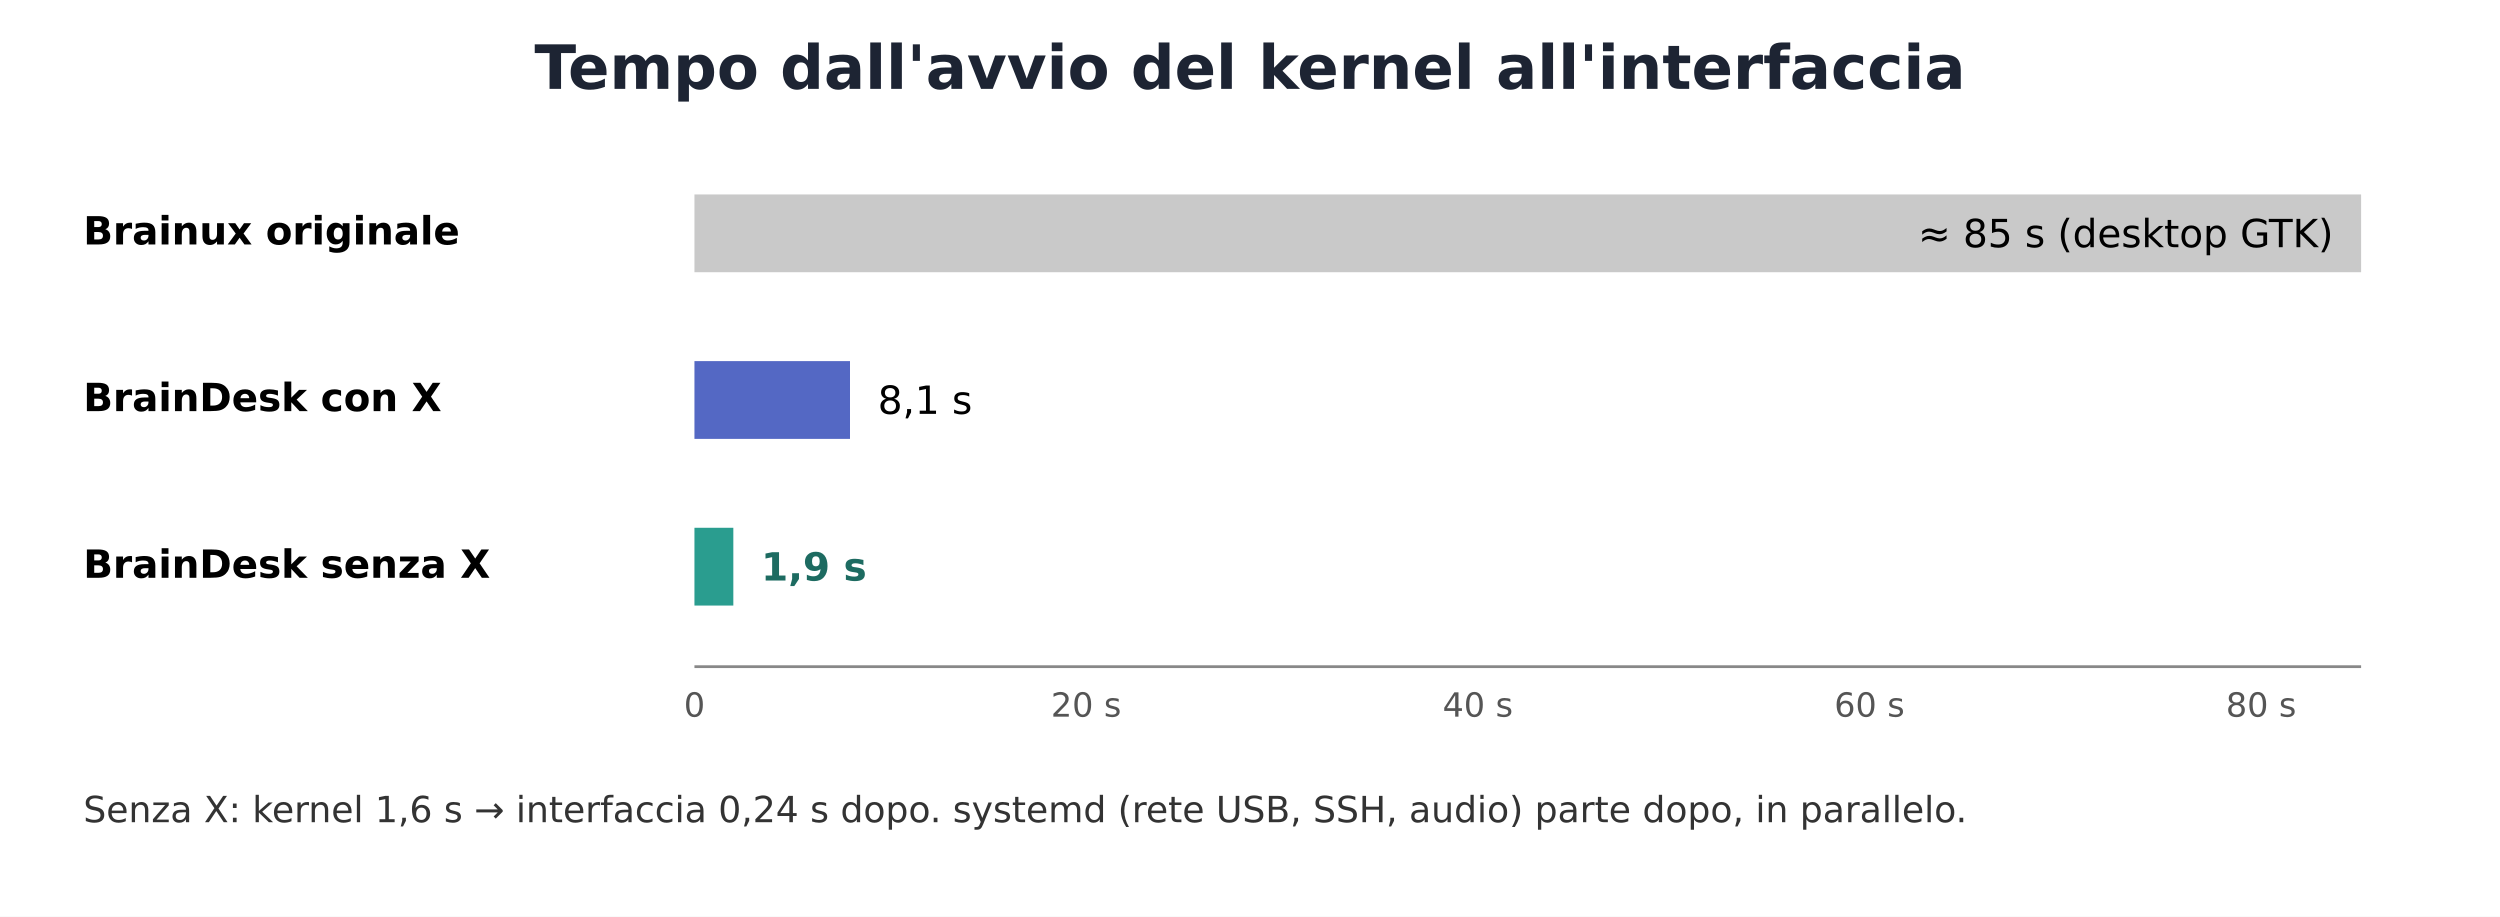
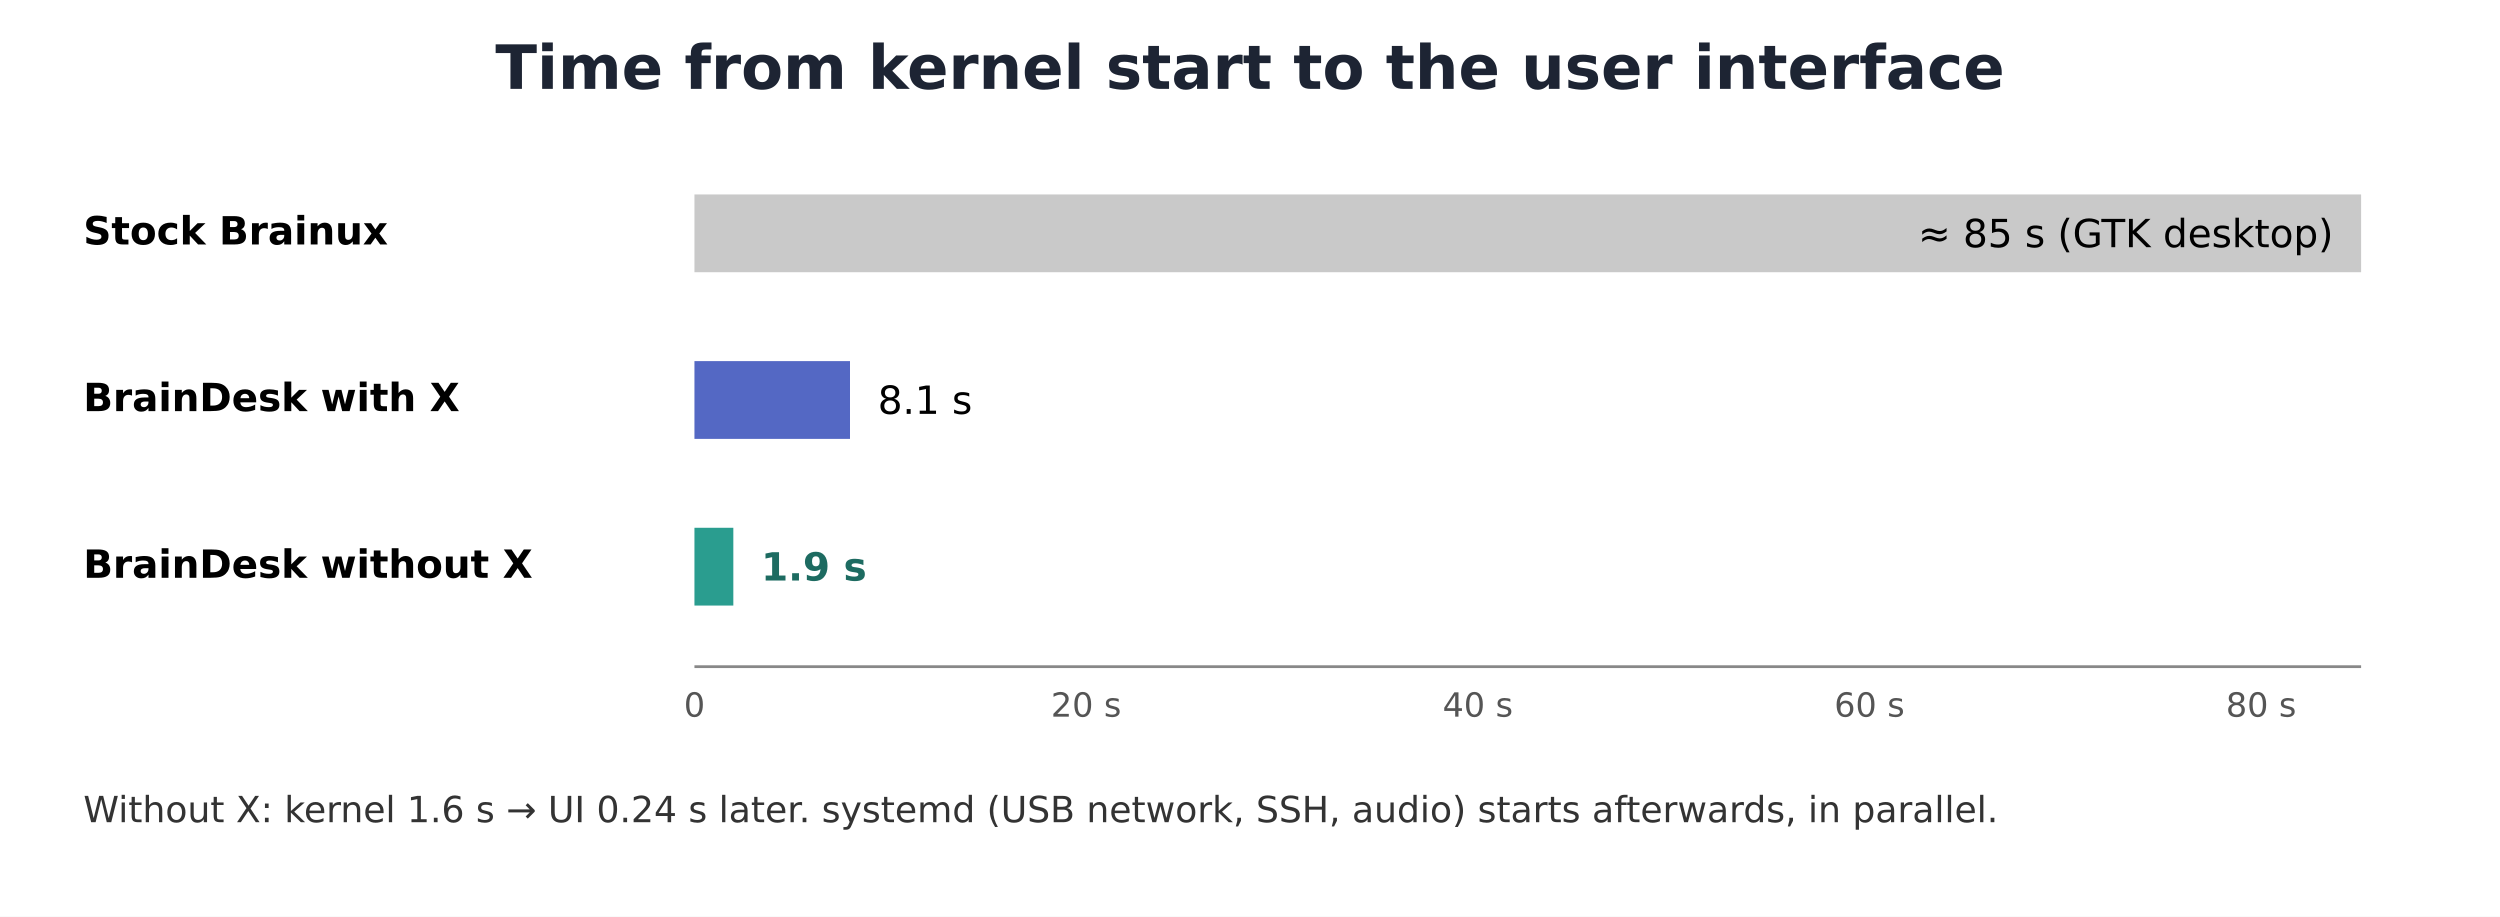
<svg xmlns="http://www.w3.org/2000/svg" viewBox="0 0 900 330" font-family="DejaVu Sans, Helvetica, Arial, sans-serif">
  <rect width="900" height="330" fill="#ffffff" />
-   <text x="450" y="32" text-anchor="middle" font-size="22" font-weight="bold" fill="#1d2433">Tempo dall'avvio del kernel all'interfaccia</text>
+   <text x="450" y="32" text-anchor="middle" font-size="22" font-weight="bold" fill="#1d2433">Time from kernel start to the user interface</text>
  <g font-size="14">
-     <text x="30" y="88" font-weight="bold">Brainux originale</text>
+     <text x="30" y="88" font-weight="bold">Stock Brainux</text>
    <rect x="250" y="70" width="600" height="28" fill="#c9c9c9" />
-     <text x="840" y="89" text-anchor="end">≈ 85 s (desktop GTK)</text>
-     <text x="30" y="148" font-weight="bold">BrainDesk con X</text>
+     <text x="840" y="89" text-anchor="end">≈ 85 s (GTK desktop)</text>
+     <text x="30" y="148" font-weight="bold">BrainDesk with X</text>
    <rect x="250" y="130" width="56" height="28" fill="#5468c4" />
-     <text x="316" y="149">8,1 s</text>
-     <text x="30" y="208" font-weight="bold">BrainDesk senza X</text>
+     <text x="316" y="149">8.1 s</text>
+     <text x="30" y="208" font-weight="bold">BrainDesk without X</text>
    <rect x="250" y="190" width="14" height="28" fill="#2a9d8f" />
-     <text x="274" y="209" font-weight="bold" fill="#1d6b61">1,9 s</text>
+     <text x="274" y="209" font-weight="bold" fill="#1d6b61">1.9 s</text>
    <line x1="250" y1="240" x2="850" y2="240" stroke="#888" />
    <g font-size="12" fill="#555">
      <text x="250" y="258" text-anchor="middle">0</text>
      <text x="391" y="258" text-anchor="middle">20 s</text>
      <text x="532" y="258" text-anchor="middle">40 s</text>
      <text x="673" y="258" text-anchor="middle">60 s</text>
      <text x="814" y="258" text-anchor="middle">80 s</text>
    </g>
-     <text x="30" y="296" font-size="13" fill="#333">Senza X: kernel 1,6 s → interfaccia 0,24 s dopo. systemd (rete USB, SSH, audio) parte dopo, in parallelo.</text>
+     <text x="30" y="296" font-size="13" fill="#333">Without X: kernel 1.6 s → UI 0.24 s later. systemd (USB network, SSH, audio) starts afterwards, in parallel.</text>
  </g>
</svg>
